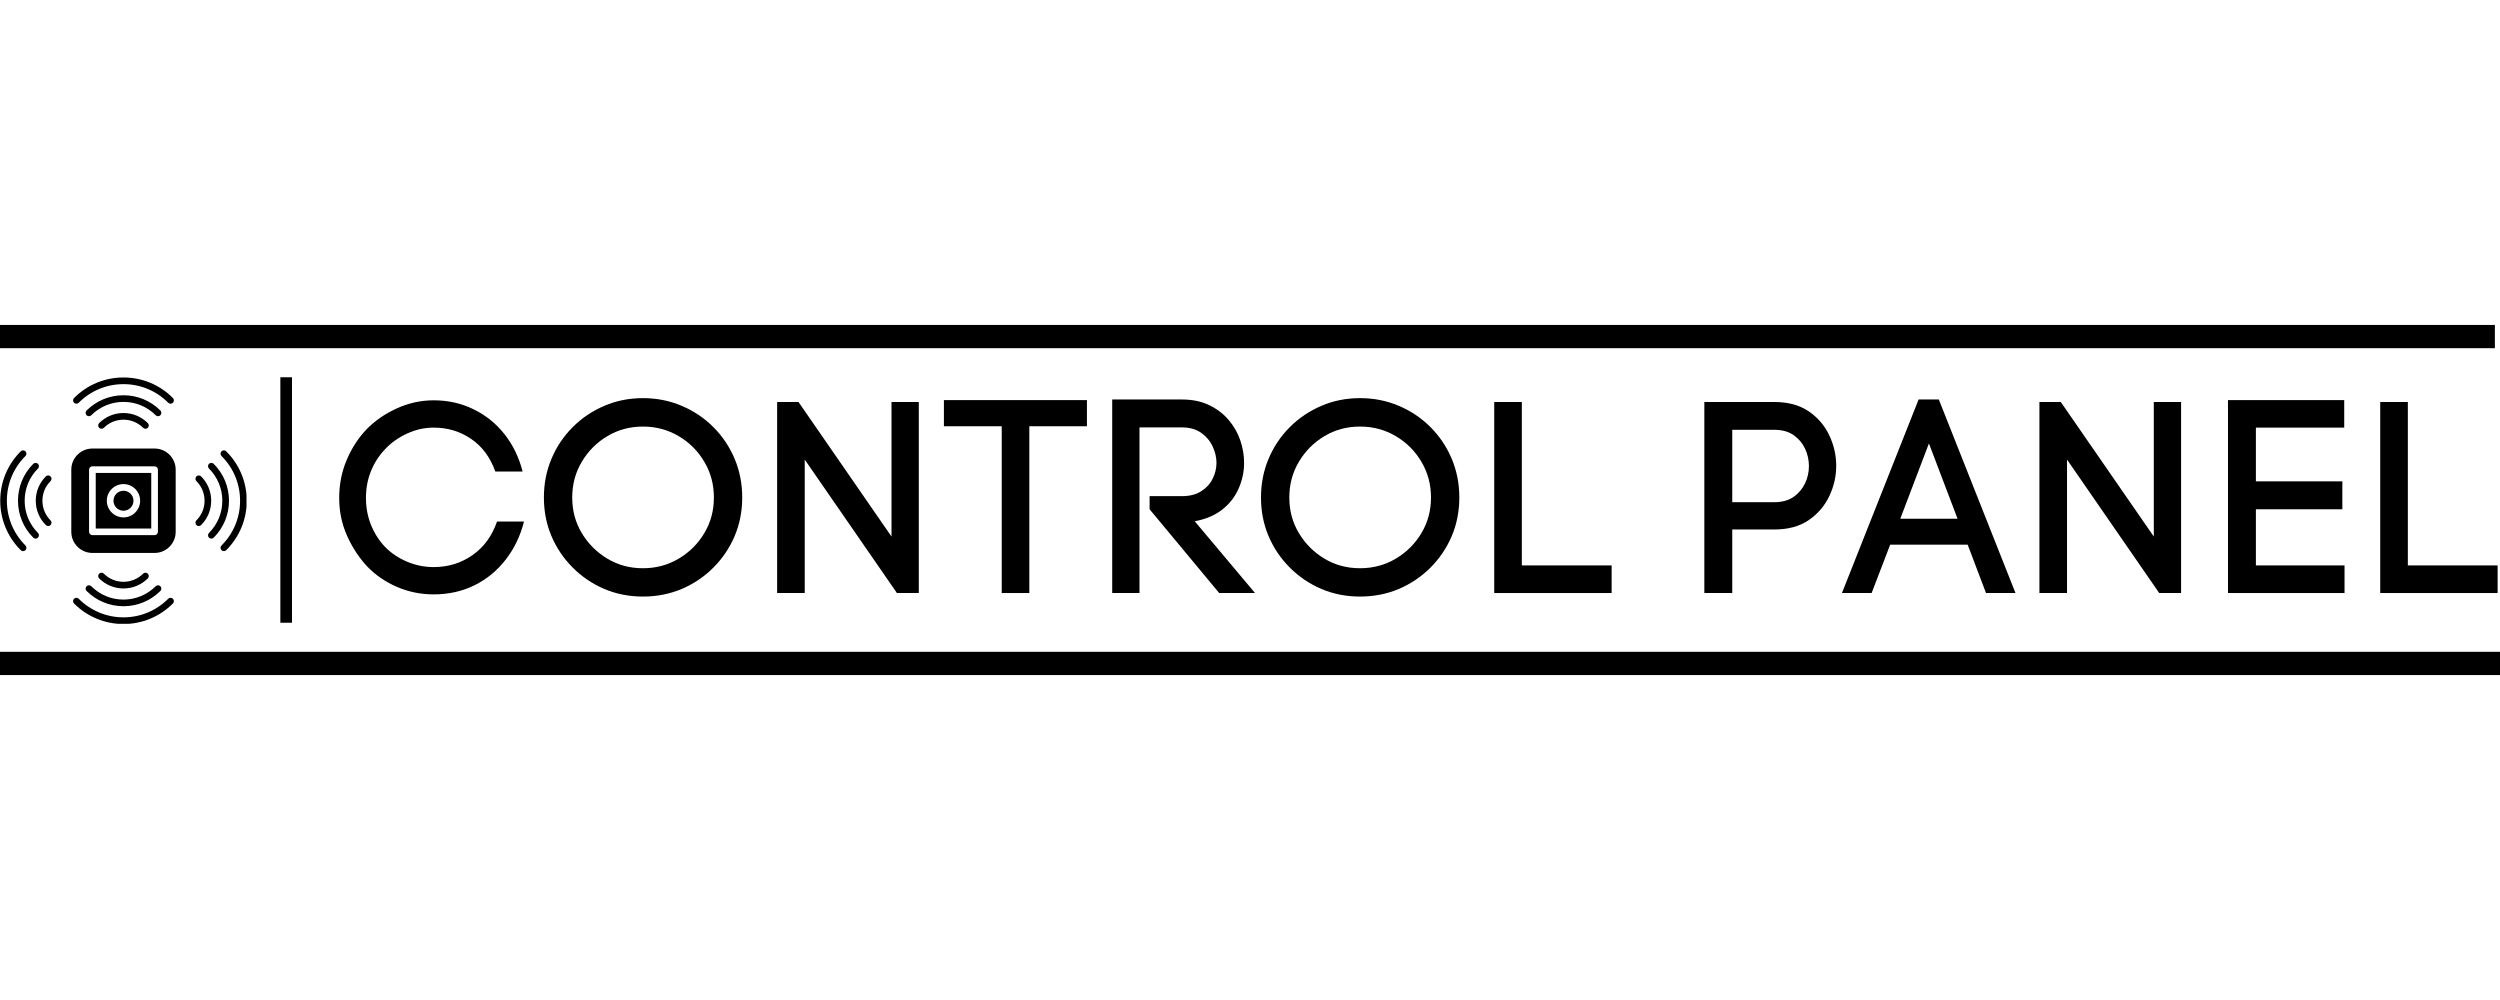
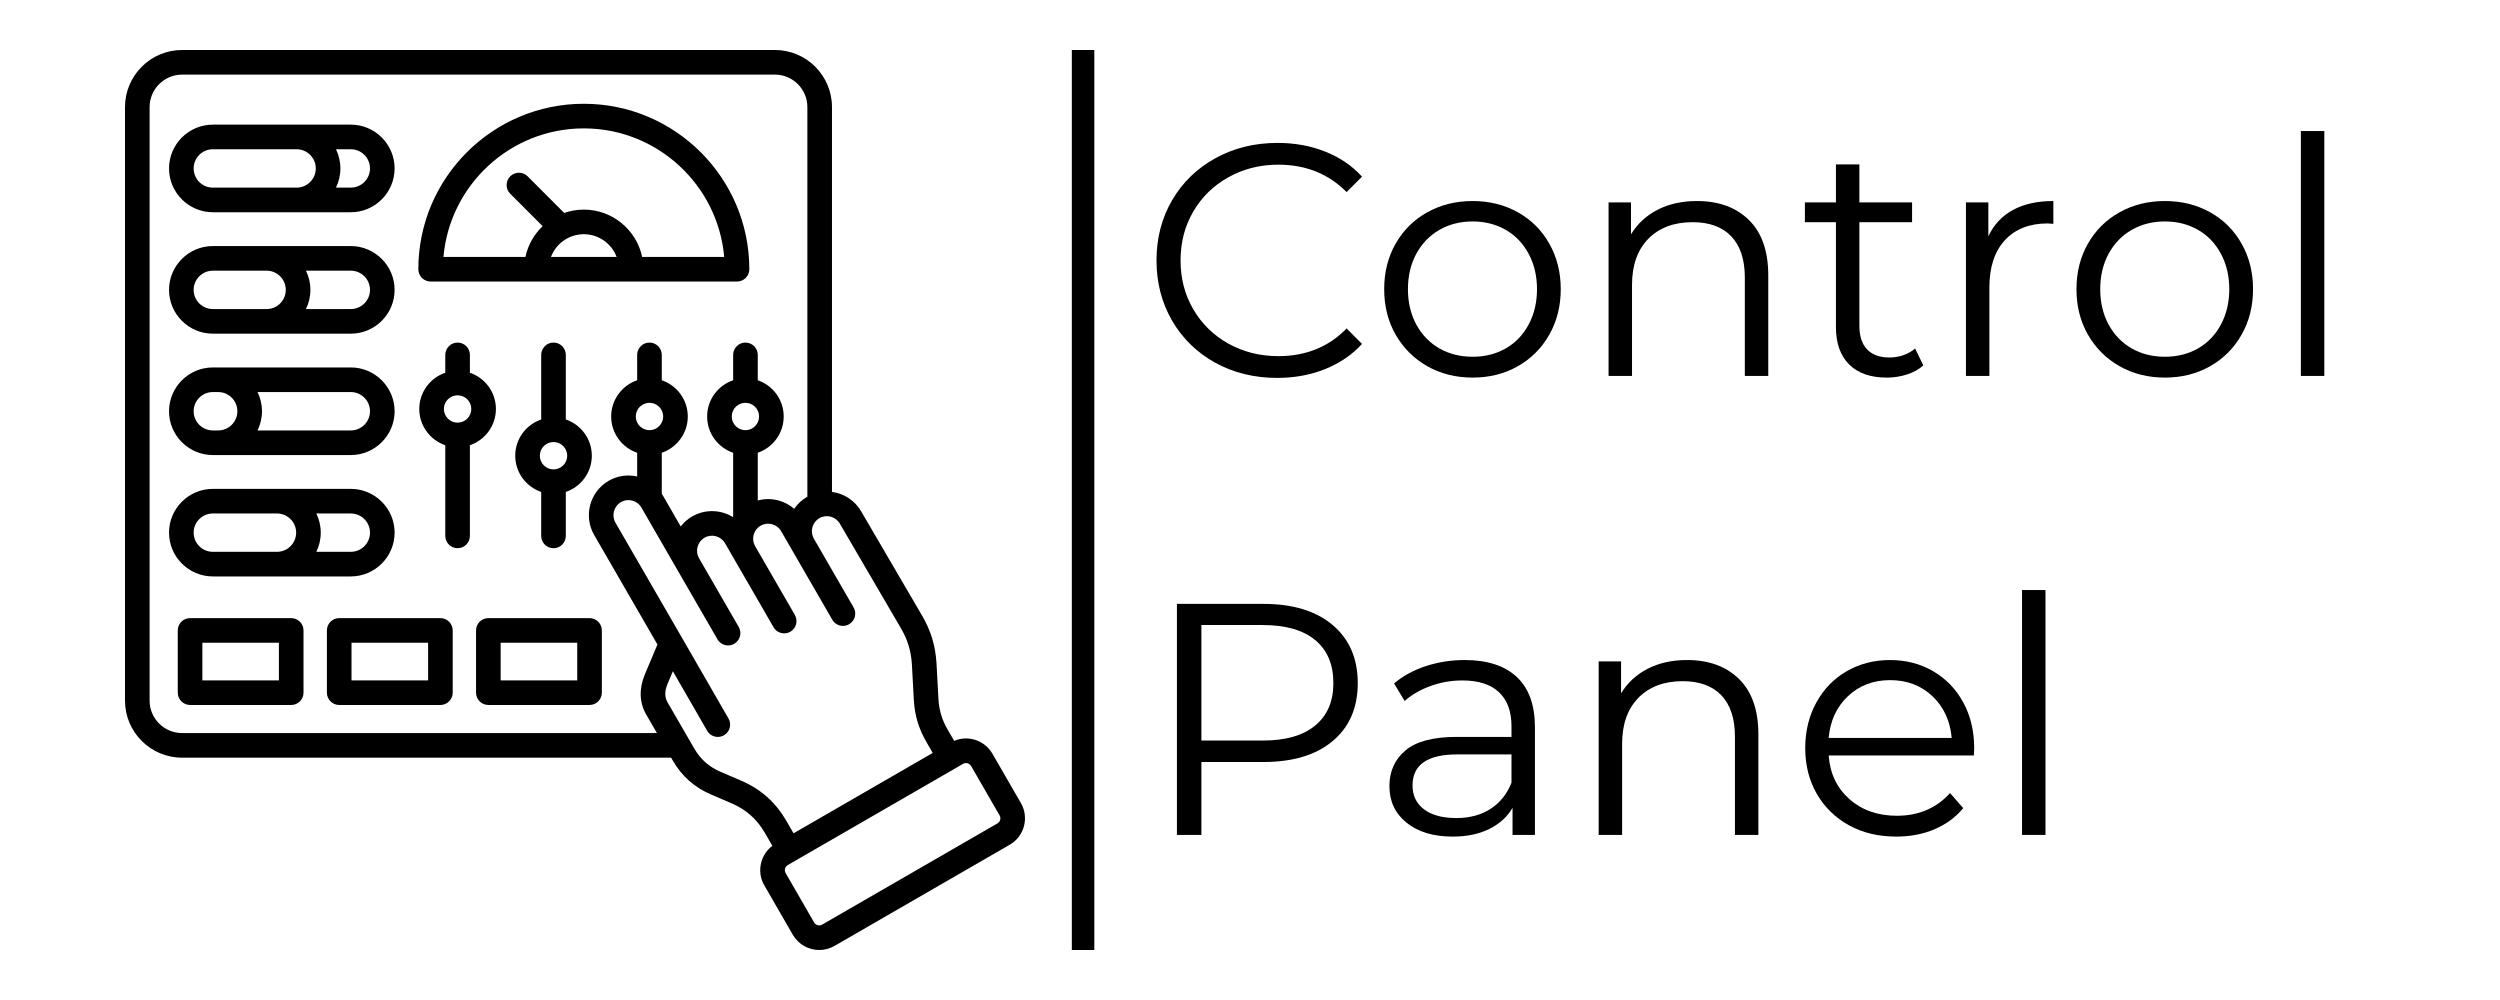
<svg xmlns="http://www.w3.org/2000/svg" width="500" zoomAndPan="magnify" viewBox="0 0 375 150" height="200" preserveAspectRatio="xMidYMid meet" version="1.0">
  <defs>
    <g />
-     <clipPath id="7cbfd7605e">
-       <path d="M 0 0.719 L 375 0.719 L 375 5 L 0 5 Z M 0 0.719 " clip-rule="nonzero" />
+     <clipPath id="e1ee172218">
+       <path d="M 0.75 2.5 L 135.75 2.5 L 135.75 137.5 L 0.75 137.5 Z M 0.75 2.5 " clip-rule="nonzero" />
    </clipPath>
-     <clipPath id="9b807ebff0">
-       <path d="M 0 49 L 375 49 L 375 53.281 L 0 53.281 Z M 0 49 " clip-rule="nonzero" />
+     <clipPath id="5c105c6a05">
+       <path d="M 142 0.281 L 147 0.281 L 147 139.719 L 142 139.719 Z M 142 0.281 " clip-rule="nonzero" />
    </clipPath>
-     <clipPath id="4b14917d1e">
-       <path d="M 0 8.59 L 36.977 8.59 L 36.977 45.566 L 0 45.566 Z M 0 8.59 " clip-rule="nonzero" />
-     </clipPath>
-     <clipPath id="e90d69d4bc">
-       <rect x="0" width="375" y="0" height="54" />
+     <clipPath id="c4bc528132">
+       <rect x="0" width="336" y="0" height="140" />
    </clipPath>
  </defs>
-   <g transform="matrix(1, 0, 0, 1, 0, 48)">
-     <g clip-path="url(#e90d69d4bc)">
+   <g transform="matrix(1, 0, 0, 1, 18, 5)">
+     <g clip-path="url(#c4bc528132)">
+       <g clip-path="url(#e1ee172218)">
+         <path fill="#000000" d="M 9.316 108.652 L 82.668 108.652 L 82.902 109.059 C 84.27 111.43 86.16 113.109 88.68 114.184 L 91.691 115.477 C 93.926 116.434 95.535 117.863 96.754 119.965 L 97.855 121.875 C 97.043 122.484 96.461 123.34 96.191 124.336 C 95.875 125.516 96.035 126.746 96.641 127.797 L 100.926 135.223 C 101.77 136.68 103.309 137.5 104.891 137.5 C 105.664 137.5 106.449 137.305 107.168 136.891 L 133.469 121.703 C 134.523 121.094 135.277 120.109 135.594 118.93 C 135.906 117.75 135.746 116.52 135.141 115.469 L 130.855 108.043 C 129.691 106.031 127.211 105.242 125.125 106.129 L 124.145 104.438 C 123.281 102.941 122.855 101.504 122.762 99.781 L 122.477 94.512 C 122.324 91.859 121.621 89.555 120.27 87.273 L 111.176 71.707 C 110.215 70.043 108.566 69.02 106.797 68.785 L 106.797 11.059 C 106.797 6.34 102.961 2.5 98.242 2.5 L 9.316 2.5 C 4.594 2.5 0.75 6.34 0.75 11.059 L 0.75 100.098 C 0.75 104.816 4.594 108.652 9.316 108.652 Z M 126.895 109.457 C 127.199 109.457 127.5 109.613 127.66 109.891 L 131.941 117.312 C 132.098 117.582 132.062 117.844 132.027 117.973 C 131.992 118.105 131.891 118.352 131.625 118.504 L 105.324 133.691 C 104.91 133.93 104.359 133.785 104.121 133.375 L 99.84 125.953 C 99.684 125.684 99.723 125.426 99.758 125.293 C 99.793 125.16 99.891 124.918 100.164 124.762 C 100.164 124.762 100.164 124.762 100.164 124.758 L 101.273 124.121 C 101.273 124.117 101.277 124.117 101.277 124.117 L 120.008 113.305 L 126.469 109.57 C 126.602 109.496 126.75 109.457 126.895 109.457 Z M 107.984 73.559 L 117.086 89.148 C 118.148 90.934 118.672 92.652 118.789 94.719 L 119.074 99.98 C 119.203 102.285 119.797 104.285 120.949 106.281 L 121.906 107.941 L 114.301 112.332 L 101.031 119.996 L 99.949 118.117 C 98.332 115.328 96.105 113.352 93.145 112.086 L 90.129 110.793 C 88.348 110.031 87.066 108.895 86.102 107.215 L 82.133 100.348 C 81.68 99.562 81.684 98.656 82.137 97.57 L 82.93 95.688 L 88.074 104.613 C 88.418 105.207 89.039 105.539 89.676 105.539 C 89.988 105.539 90.305 105.457 90.598 105.289 C 91.48 104.781 91.781 103.652 91.273 102.77 L 84.27 90.625 C 84.27 90.625 84.27 90.621 84.27 90.621 L 74.316 73.398 C 73.699 72.32 74.066 70.941 75.145 70.316 C 75.496 70.113 75.879 70.016 76.262 70.016 C 77.039 70.016 77.801 70.422 78.219 71.145 L 83.66 80.578 L 89.617 90.891 C 89.957 91.484 90.578 91.816 91.215 91.816 C 91.527 91.816 91.848 91.734 92.137 91.566 C 93.02 91.059 93.32 89.93 92.812 89.047 L 86.855 78.734 C 86.855 78.734 86.855 78.734 86.855 78.73 L 86.852 78.727 C 86.555 78.211 86.48 77.609 86.637 77.027 C 86.793 76.441 87.164 75.953 87.68 75.656 C 88.754 75.039 90.133 75.406 90.754 76.484 L 92.074 78.77 L 98.031 89.082 C 98.375 89.676 98.992 90.004 99.633 90.004 C 99.945 90.004 100.262 89.926 100.551 89.758 C 101.434 89.25 101.738 88.121 101.227 87.238 L 95.273 76.926 C 94.836 76.164 94.895 75.254 95.344 74.566 C 95.344 74.566 95.348 74.562 95.348 74.562 C 95.535 74.277 95.785 74.031 96.098 73.852 C 96.617 73.551 97.223 73.473 97.809 73.633 C 98.387 73.785 98.871 74.156 99.168 74.672 L 100.887 77.648 L 106.844 87.961 C 107.184 88.555 107.805 88.883 108.441 88.883 C 108.758 88.883 109.074 88.805 109.363 88.637 C 110.246 88.125 110.551 86.996 110.039 86.113 L 104.082 75.801 C 103.785 75.281 103.703 74.676 103.859 74.094 C 104.016 73.508 104.387 73.023 104.902 72.723 C 105.977 72.105 107.359 72.477 107.984 73.559 Z M 79.422 55.422 C 80.555 55.422 81.477 56.344 81.477 57.473 C 81.477 58.605 80.555 59.527 79.422 59.527 C 78.289 59.527 77.367 58.605 77.367 57.473 C 77.367 56.344 78.289 55.422 79.422 55.422 Z M 93.816 55.422 C 94.945 55.422 95.863 56.344 95.863 57.473 C 95.863 58.605 94.945 59.527 93.816 59.527 C 92.684 59.527 91.762 58.605 91.762 57.473 C 91.762 56.344 92.684 55.422 93.816 55.422 Z M 4.441 11.059 C 4.441 8.375 6.629 6.191 9.316 6.191 L 98.242 6.191 C 100.922 6.191 103.105 8.375 103.105 11.059 L 103.105 69.504 C 103.09 69.512 103.074 69.52 103.055 69.531 C 102.277 69.98 101.621 70.594 101.125 71.32 C 100.457 70.734 99.652 70.305 98.766 70.066 C 97.73 69.789 96.668 69.801 95.664 70.074 L 95.664 62.914 C 97.926 62.141 99.555 59.996 99.555 57.473 C 99.555 54.953 97.926 52.809 95.664 52.039 L 95.664 48.234 C 95.664 47.215 94.836 46.387 93.816 46.387 C 92.797 46.387 91.973 47.215 91.973 48.234 L 91.973 52.039 C 89.703 52.809 88.07 54.953 88.07 57.473 C 88.07 59.996 89.703 62.145 91.973 62.914 L 91.973 72.582 C 90.168 71.453 87.812 71.324 85.836 72.461 C 85.16 72.852 84.574 73.363 84.109 73.969 L 81.414 69.297 C 81.367 69.215 81.316 69.137 81.266 69.059 L 81.266 62.914 C 83.531 62.141 85.168 59.996 85.168 57.473 C 85.168 54.953 83.535 52.809 81.266 52.039 L 81.266 48.234 C 81.266 47.215 80.441 46.387 79.422 46.387 C 78.402 46.387 77.574 47.215 77.574 48.234 L 77.574 52.039 C 75.309 52.809 73.676 54.953 73.676 57.473 C 73.676 59.996 75.309 62.141 77.574 62.914 L 77.574 66.477 C 76.168 66.156 74.641 66.344 73.297 67.121 C 70.465 68.762 69.488 72.402 71.121 75.242 L 80.617 91.676 L 78.738 96.137 C 77.828 98.301 77.898 100.395 78.938 102.191 L 80.539 104.961 L 9.316 104.961 C 6.629 104.961 4.441 102.777 4.441 100.098 Z M 46.594 37.23 L 92.555 37.23 C 93.574 37.23 94.398 36.406 94.398 35.387 C 94.398 21.699 83.262 10.566 69.57 10.566 C 55.883 10.566 44.75 21.699 44.75 35.387 C 44.75 36.406 45.574 37.23 46.594 37.23 Z M 64.648 33.539 C 65.398 31.551 67.32 30.133 69.57 30.133 C 71.82 30.133 73.742 31.551 74.492 33.539 Z M 69.57 14.258 C 80.602 14.258 89.688 22.75 90.629 33.539 L 78.324 33.539 C 77.469 29.488 73.871 26.441 69.57 26.441 C 68.539 26.441 67.551 26.617 66.629 26.941 L 61.145 21.449 C 60.426 20.73 59.258 20.73 58.535 21.449 C 57.812 22.168 57.812 23.34 58.531 24.059 L 63.395 28.926 C 62.113 30.148 61.195 31.746 60.816 33.539 L 48.52 33.539 C 49.457 22.75 58.543 14.258 69.57 14.258 Z M 56.387 56.344 C 56.387 53.824 54.75 51.68 52.484 50.91 L 52.484 48.234 C 52.484 47.215 51.656 46.387 50.641 46.387 C 49.621 46.387 48.793 47.215 48.793 48.234 L 48.793 50.91 C 46.527 51.68 44.891 53.824 44.891 56.344 C 44.891 58.867 46.527 61.012 48.793 61.785 L 48.793 75.387 C 48.793 76.406 49.621 77.23 50.641 77.23 C 51.656 77.23 52.484 76.406 52.484 75.387 L 52.484 61.785 C 54.75 61.012 56.387 58.867 56.387 56.344 Z M 50.641 54.297 C 51.773 54.297 52.695 55.215 52.695 56.344 C 52.695 57.477 51.773 58.398 50.641 58.398 C 49.504 58.398 48.582 57.477 48.582 56.344 C 48.582 55.215 49.504 54.297 50.641 54.297 Z M 66.871 57.918 L 66.871 48.234 C 66.871 47.215 66.047 46.387 65.027 46.387 C 64.008 46.387 63.18 47.215 63.18 48.234 L 63.18 57.922 C 60.918 58.691 59.285 60.836 59.285 63.355 C 59.285 65.875 60.918 68.023 63.18 68.793 L 63.18 75.387 C 63.18 76.406 64.008 77.234 65.027 77.234 C 66.047 77.234 66.871 76.406 66.871 75.387 L 66.871 68.797 C 69.137 68.023 70.773 65.879 70.773 63.355 C 70.773 60.832 69.137 58.688 66.871 57.918 Z M 65.027 65.41 C 63.898 65.41 62.977 64.488 62.977 63.355 C 62.977 62.223 63.898 61.305 65.027 61.305 C 66.16 61.305 67.082 62.223 67.082 63.355 C 67.082 64.488 66.16 65.41 65.027 65.41 Z M 25.684 87.719 L 10.512 87.719 C 9.492 87.719 8.664 88.547 8.664 89.566 L 8.664 98.898 C 8.664 99.918 9.492 100.746 10.512 100.746 L 25.684 100.746 C 26.703 100.746 27.527 99.918 27.527 98.898 L 27.527 89.566 C 27.527 88.547 26.703 87.719 25.684 87.719 Z M 23.836 97.055 L 12.355 97.055 L 12.355 91.41 L 23.836 91.41 Z M 48.059 87.719 L 32.879 87.719 C 31.859 87.719 31.035 88.547 31.035 89.566 L 31.035 98.898 C 31.035 99.918 31.859 100.746 32.879 100.746 L 48.059 100.746 C 49.078 100.746 49.906 99.918 49.906 98.898 L 49.906 89.566 C 49.906 88.547 49.078 87.719 48.059 87.719 Z M 46.215 97.055 L 34.727 97.055 L 34.727 91.41 L 46.215 91.41 Z M 53.406 89.566 L 53.406 98.898 C 53.406 99.918 54.23 100.746 55.25 100.746 L 70.43 100.746 C 71.449 100.746 72.277 99.918 72.277 98.898 L 72.277 89.566 C 72.277 88.547 71.449 87.719 70.43 87.719 L 55.25 87.719 C 54.23 87.719 53.406 88.547 53.406 89.566 Z M 57.098 91.41 L 68.586 91.41 L 68.586 97.055 L 57.098 97.055 Z M 13.926 26.836 L 34.621 26.836 C 38.242 26.836 41.191 23.887 41.191 20.266 C 41.191 16.645 38.242 13.695 34.621 13.695 L 13.926 13.695 C 10.305 13.695 7.355 16.645 7.355 20.266 C 7.355 23.887 10.305 26.836 13.926 26.836 Z M 37.5 20.266 C 37.5 21.852 36.207 23.145 34.621 23.145 L 32.395 23.145 C 32.82 22.273 33.059 21.297 33.059 20.266 C 33.059 19.234 32.82 18.258 32.395 17.387 L 34.621 17.387 C 36.207 17.387 37.5 18.68 37.5 20.266 Z M 13.926 17.387 L 26.488 17.387 C 28.078 17.387 29.367 18.68 29.367 20.266 C 29.367 21.852 28.078 23.145 26.488 23.145 L 13.926 23.145 C 12.34 23.145 11.047 21.852 11.047 20.266 C 11.047 18.68 12.34 17.387 13.926 17.387 Z M 13.926 45.051 L 34.621 45.051 C 38.242 45.051 41.191 42.102 41.191 38.48 C 41.191 34.859 38.242 31.91 34.621 31.91 L 13.926 31.91 C 10.305 31.91 7.355 34.859 7.355 38.48 C 7.355 42.102 10.305 45.051 13.926 45.051 Z M 37.5 38.48 C 37.5 40.066 36.207 41.359 34.621 41.359 L 27.895 41.359 C 28.32 40.488 28.559 39.512 28.559 38.48 C 28.559 37.449 28.32 36.473 27.895 35.602 L 34.621 35.602 C 36.207 35.602 37.5 36.895 37.5 38.48 Z M 13.926 35.602 L 21.992 35.602 C 23.578 35.602 24.867 36.895 24.867 38.48 C 24.867 40.066 23.578 41.359 21.992 41.359 L 13.926 41.359 C 12.34 41.359 11.047 40.066 11.047 38.48 C 11.047 36.895 12.34 35.602 13.926 35.602 Z M 13.926 63.258 L 34.621 63.258 C 38.242 63.258 41.191 60.309 41.191 56.688 C 41.191 53.066 38.242 50.117 34.621 50.117 L 13.926 50.117 C 10.305 50.117 7.355 53.066 7.355 56.688 C 7.355 60.309 10.305 63.258 13.926 63.258 Z M 37.5 56.688 C 37.5 58.273 36.207 59.566 34.621 59.566 L 20.629 59.566 C 21.055 58.695 21.297 57.719 21.297 56.688 C 21.297 55.656 21.055 54.68 20.629 53.809 L 34.621 53.809 C 36.207 53.809 37.5 55.102 37.5 56.688 Z M 13.926 53.809 L 14.727 53.809 C 16.312 53.809 17.605 55.102 17.605 56.688 C 17.605 58.273 16.312 59.566 14.727 59.566 L 13.926 59.566 C 12.34 59.566 11.047 58.273 11.047 56.688 C 11.047 55.102 12.34 53.809 13.926 53.809 Z M 13.926 81.465 L 34.621 81.465 C 38.242 81.465 41.191 78.516 41.191 74.895 C 41.191 71.277 38.242 68.332 34.621 68.332 L 13.926 68.332 C 10.305 68.332 7.355 71.277 7.355 74.895 C 7.355 78.516 10.305 81.465 13.926 81.465 Z M 37.5 74.895 C 37.5 76.48 36.207 77.773 34.621 77.773 L 29.449 77.773 C 29.875 76.902 30.113 75.926 30.113 74.895 C 30.113 73.863 29.875 72.891 29.449 72.023 L 34.621 72.023 C 36.207 72.023 37.5 73.312 37.5 74.895 Z M 13.926 72.023 L 23.547 72.023 C 25.133 72.023 26.422 73.312 26.422 74.895 C 26.422 76.48 25.133 77.773 23.547 77.773 L 13.926 77.773 C 12.34 77.773 11.047 76.48 11.047 74.895 C 11.047 73.312 12.34 72.023 13.926 72.023 Z M 13.926 72.023 " fill-opacity="1" fill-rule="nonzero" />
+       </g>
+       <g clip-path="url(#5c105c6a05)">
+         <path stroke-linecap="butt" transform="matrix(0, -0.675, 0.675, 0, 142.772, 137.5)" fill="none" stroke-linejoin="miter" d="M -0 2.502 L 200 2.502 " stroke="#000000" stroke-width="5" stroke-opacity="1" stroke-miterlimit="4" />
+       </g>
      <g fill="#000000" fill-opacity="1">
-         <g transform="translate(49.28472, 40.95411)">
+         <g transform="translate(152.897, 51.38883)">
          <g>
-             <path d="M 1.594 -14.25 C 1.594 -16.27 1.961 -18.16 2.703 -19.922 C 3.441 -21.68 4.426 -23.211 5.656 -24.516 C 6.906 -25.805 8.414 -26.859 10.188 -27.672 C 11.969 -28.492 13.828 -28.906 15.766 -28.906 C 17.941 -28.906 19.938 -28.457 21.75 -27.562 C 23.57 -26.676 25.113 -25.438 26.375 -23.844 C 27.645 -22.25 28.555 -20.375 29.109 -18.219 L 25.016 -18.219 C 24.242 -20.375 23.031 -22.008 21.375 -23.125 C 19.727 -24.25 17.859 -24.812 15.766 -24.812 C 14.398 -24.812 13.07 -24.516 11.781 -23.922 C 10.5 -23.336 9.41 -22.566 8.516 -21.609 C 7.609 -20.68 6.895 -19.586 6.375 -18.328 C 5.863 -17.078 5.609 -15.719 5.609 -14.25 C 5.609 -12.832 5.859 -11.492 6.359 -10.234 C 6.867 -8.973 7.57 -7.867 8.469 -6.922 C 9.375 -5.992 10.473 -5.254 11.766 -4.703 C 13.066 -4.16 14.398 -3.891 15.766 -3.891 C 17.941 -3.891 19.883 -4.488 21.594 -5.688 C 23.301 -6.883 24.523 -8.562 25.266 -10.719 L 29.312 -10.719 C 28.77 -8.562 27.852 -6.656 26.562 -5 C 25.281 -3.352 23.719 -2.07 21.875 -1.156 C 20.039 -0.25 18.004 0.203 15.766 0.203 C 13.828 0.203 11.988 -0.172 10.25 -0.922 C 8.52 -1.672 7.023 -2.703 5.766 -4.016 C 4.547 -5.328 3.547 -6.859 2.766 -8.609 C 1.984 -10.367 1.594 -12.25 1.594 -14.25 Z M 1.594 -14.25 " />
+             <path d="M 20.688 0.297 C 17.258 0.297 14.164 -0.457 11.406 -1.969 C 8.656 -3.488 6.492 -5.594 4.922 -8.281 C 3.359 -10.977 2.578 -13.992 2.578 -17.328 C 2.578 -20.66 3.359 -23.672 4.922 -26.359 C 6.492 -29.047 8.664 -31.148 11.438 -32.672 C 14.207 -34.191 17.305 -34.953 20.734 -34.953 C 23.305 -34.953 25.68 -34.52 27.859 -33.656 C 30.047 -32.801 31.895 -31.547 33.406 -29.891 L 31.094 -27.578 C 28.383 -30.316 24.969 -31.688 20.844 -31.688 C 18.102 -31.688 15.609 -31.055 13.359 -29.797 C 11.117 -28.547 9.363 -26.832 8.094 -24.656 C 6.82 -22.477 6.188 -20.035 6.188 -17.328 C 6.188 -14.617 6.82 -12.176 8.094 -10 C 9.363 -7.82 11.117 -6.102 13.359 -4.844 C 15.609 -3.594 18.102 -2.969 20.844 -2.969 C 25 -2.969 28.414 -4.352 31.094 -7.125 L 33.406 -4.797 C 31.895 -3.148 30.039 -1.891 27.844 -1.016 C 25.645 -0.141 23.258 0.297 20.688 0.297 Z M 20.688 0.297 " />
          </g>
        </g>
      </g>
      <g fill="#000000" fill-opacity="1">
-         <g transform="translate(80.14613, 40.95411)">
+         <g transform="translate(187.3464, 51.38883)">
          <g>
-             <path d="M 1.438 -14.328 C 1.438 -16.398 1.816 -18.336 2.578 -20.141 C 3.336 -21.941 4.398 -23.523 5.766 -24.891 C 7.129 -26.254 8.707 -27.316 10.5 -28.078 C 12.289 -28.848 14.223 -29.234 16.297 -29.234 C 18.367 -29.234 20.305 -28.848 22.109 -28.078 C 23.91 -27.316 25.492 -26.254 26.859 -24.891 C 28.223 -23.523 29.285 -21.941 30.047 -20.141 C 30.805 -18.336 31.188 -16.398 31.188 -14.328 C 31.188 -12.254 30.805 -10.32 30.047 -8.531 C 29.285 -6.75 28.223 -5.176 26.859 -3.812 C 25.492 -2.445 23.91 -1.379 22.109 -0.609 C 20.305 0.148 18.367 0.531 16.297 0.531 C 14.223 0.531 12.289 0.148 10.5 -0.609 C 8.707 -1.379 7.129 -2.445 5.766 -3.812 C 4.398 -5.176 3.336 -6.75 2.578 -8.531 C 1.816 -10.32 1.438 -12.254 1.438 -14.328 Z M 5.688 -14.328 C 5.688 -12.359 6.164 -10.578 7.125 -8.984 C 8.082 -7.391 9.359 -6.113 10.953 -5.156 C 12.547 -4.195 14.328 -3.719 16.297 -3.719 C 18.254 -3.719 20.039 -4.195 21.656 -5.156 C 23.27 -6.113 24.551 -7.391 25.5 -8.984 C 26.457 -10.578 26.938 -12.359 26.938 -14.328 C 26.938 -16.297 26.457 -18.082 25.5 -19.688 C 24.551 -21.301 23.27 -22.582 21.656 -23.531 C 20.039 -24.488 18.254 -24.969 16.297 -24.969 C 14.328 -24.969 12.547 -24.488 10.953 -23.531 C 9.359 -22.582 8.082 -21.301 7.125 -19.688 C 6.164 -18.082 5.688 -16.297 5.688 -14.328 Z M 5.688 -14.328 " />
+             <path d="M 15.547 0.25 C 13.035 0.25 10.77 -0.316 8.75 -1.453 C 6.738 -2.598 5.156 -4.176 4 -6.188 C 2.852 -8.195 2.281 -10.473 2.281 -13.016 C 2.281 -15.555 2.852 -17.832 4 -19.844 C 5.156 -21.863 6.738 -23.43 8.75 -24.547 C 10.77 -25.672 13.035 -26.234 15.547 -26.234 C 18.055 -26.234 20.316 -25.672 22.328 -24.547 C 24.336 -23.43 25.91 -21.863 27.047 -19.844 C 28.191 -17.832 28.766 -15.555 28.766 -13.016 C 28.766 -10.473 28.191 -8.195 27.047 -6.188 C 25.91 -4.176 24.336 -2.598 22.328 -1.453 C 20.316 -0.316 18.055 0.25 15.547 0.25 Z M 15.547 -2.875 C 17.391 -2.875 19.047 -3.289 20.516 -4.125 C 21.984 -4.969 23.129 -6.164 23.953 -7.719 C 24.785 -9.27 25.203 -11.035 25.203 -13.016 C 25.203 -14.992 24.785 -16.758 23.953 -18.312 C 23.129 -19.863 21.984 -21.062 20.516 -21.906 C 19.047 -22.75 17.391 -23.172 15.547 -23.172 C 13.691 -23.172 12.031 -22.75 10.562 -21.906 C 9.094 -21.062 7.938 -19.863 7.094 -18.312 C 6.258 -16.758 5.844 -14.992 5.844 -13.016 C 5.844 -11.035 6.258 -9.27 7.094 -7.719 C 7.938 -6.164 9.094 -4.969 10.562 -4.125 C 12.031 -3.289 13.691 -2.875 15.547 -2.875 Z M 15.547 -2.875 " />
          </g>
        </g>
      </g>
      <g fill="#000000" fill-opacity="1">
-         <g transform="translate(113.0541, 40.95411)">
+         <g transform="translate(218.3807, 51.38883)">
          <g>
-             <path d="M 3.516 -28.656 L 6.719 -28.656 L 20.672 -8.469 L 20.672 -28.656 L 24.766 -28.656 L 24.766 0 L 21.484 0 L 7.656 -20.016 L 7.656 0 L 3.516 0 Z M 3.516 -28.656 " />
+             <path d="M 18.172 -26.234 C 21.43 -26.234 24.023 -25.285 25.953 -23.391 C 27.891 -21.492 28.859 -18.727 28.859 -15.094 L 28.859 0 L 25.344 0 L 25.344 -14.75 C 25.344 -17.457 24.664 -19.52 23.312 -20.938 C 21.957 -22.352 20.023 -23.062 17.516 -23.062 C 14.711 -23.062 12.492 -22.227 10.859 -20.562 C 9.234 -18.895 8.422 -16.594 8.422 -13.656 L 8.422 0 L 4.906 0 L 4.906 -26.031 L 8.266 -26.031 L 8.266 -21.234 C 9.223 -22.816 10.551 -24.047 12.25 -24.922 C 13.945 -25.797 15.922 -26.234 18.172 -26.234 Z M 18.172 -26.234 " />
          </g>
        </g>
      </g>
      <g fill="#000000" fill-opacity="1">
-         <g transform="translate(141.3369, 40.95411)">
+         <g transform="translate(251.8898, 51.38883)">
          <g>
-             <path d="M 8.922 -25.016 L 0.25 -25.016 L 0.25 -28.938 L 21.703 -28.938 L 21.703 -25.016 L 13.062 -25.016 L 13.062 0 L 8.922 0 Z M 8.922 -25.016 " />
+             <path d="M 18.609 -1.578 C 17.953 -0.984 17.133 -0.531 16.156 -0.219 C 15.188 0.094 14.176 0.25 13.125 0.25 C 10.676 0.25 8.789 -0.41 7.469 -1.734 C 6.156 -3.055 5.5 -4.922 5.5 -7.328 L 5.5 -23.062 L 0.844 -23.062 L 0.844 -26.031 L 5.5 -26.031 L 5.5 -31.734 L 9.016 -31.734 L 9.016 -26.031 L 16.922 -26.031 L 16.922 -23.062 L 9.016 -23.062 L 9.016 -7.531 C 9.016 -5.977 9.398 -4.797 10.172 -3.984 C 10.941 -3.172 12.055 -2.766 13.516 -2.766 C 14.242 -2.766 14.941 -2.879 15.609 -3.109 C 16.285 -3.348 16.875 -3.68 17.375 -4.109 Z M 18.609 -1.578 " />
          </g>
        </g>
      </g>
      <g fill="#000000" fill-opacity="1">
-         <g transform="translate(163.3164, 40.95411)">
+         <g transform="translate(271.9853, 51.38883)">
          <g>
-             <path d="M 13.953 -14.531 C 15.129 -14.531 16.098 -14.773 16.859 -15.266 C 17.629 -15.754 18.203 -16.379 18.578 -17.141 C 18.961 -17.91 19.156 -18.707 19.156 -19.531 C 19.156 -20.344 18.961 -21.16 18.578 -21.984 C 18.203 -22.805 17.629 -23.488 16.859 -24.031 C 16.098 -24.57 15.129 -24.844 13.953 -24.844 L 7.609 -24.844 L 7.609 0 L 3.516 0 L 3.516 -29.031 L 13.953 -29.031 C 15.516 -29.031 16.879 -28.75 18.047 -28.188 C 19.223 -27.625 20.195 -26.883 20.969 -25.969 C 21.75 -25.062 22.332 -24.047 22.719 -22.922 C 23.102 -21.805 23.297 -20.676 23.297 -19.531 C 23.297 -18.188 23.02 -16.895 22.469 -15.656 C 21.926 -14.414 21.102 -13.363 20 -12.5 C 18.895 -11.645 17.523 -11.066 15.891 -10.766 L 24.938 0 L 19.562 0 L 9.125 -12.562 L 9.125 -14.531 Z M 13.953 -14.531 " />
+             <path d="M 8.266 -20.938 C 9.086 -22.688 10.316 -24.004 11.953 -24.891 C 13.586 -25.785 15.609 -26.234 18.016 -26.234 L 18.016 -22.812 L 17.172 -22.875 C 14.43 -22.875 12.285 -22.031 10.734 -20.344 C 9.191 -18.656 8.422 -16.297 8.422 -13.266 L 8.422 0 L 4.906 0 L 4.906 -26.031 L 8.266 -26.031 Z M 8.266 -20.938 " />
          </g>
        </g>
      </g>
      <g fill="#000000" fill-opacity="1">
-         <g transform="translate(187.7108, 40.95411)">
+         <g transform="translate(291.1899, 51.38883)">
          <g>
-             <path d="M 1.438 -14.328 C 1.438 -16.398 1.816 -18.336 2.578 -20.141 C 3.336 -21.941 4.398 -23.523 5.766 -24.891 C 7.129 -26.254 8.707 -27.316 10.5 -28.078 C 12.289 -28.848 14.223 -29.234 16.297 -29.234 C 18.367 -29.234 20.305 -28.848 22.109 -28.078 C 23.91 -27.316 25.492 -26.254 26.859 -24.891 C 28.223 -23.523 29.285 -21.941 30.047 -20.141 C 30.805 -18.336 31.188 -16.398 31.188 -14.328 C 31.188 -12.254 30.805 -10.32 30.047 -8.531 C 29.285 -6.75 28.223 -5.176 26.859 -3.812 C 25.492 -2.445 23.91 -1.379 22.109 -0.609 C 20.305 0.148 18.367 0.531 16.297 0.531 C 14.223 0.531 12.289 0.148 10.5 -0.609 C 8.707 -1.379 7.129 -2.445 5.766 -3.812 C 4.398 -5.176 3.336 -6.75 2.578 -8.531 C 1.816 -10.32 1.438 -12.254 1.438 -14.328 Z M 5.688 -14.328 C 5.688 -12.359 6.164 -10.578 7.125 -8.984 C 8.082 -7.391 9.359 -6.113 10.953 -5.156 C 12.547 -4.195 14.328 -3.719 16.297 -3.719 C 18.254 -3.719 20.039 -4.195 21.656 -5.156 C 23.27 -6.113 24.551 -7.391 25.5 -8.984 C 26.457 -10.578 26.938 -12.359 26.938 -14.328 C 26.938 -16.297 26.457 -18.082 25.5 -19.688 C 24.551 -21.301 23.27 -22.582 21.656 -23.531 C 20.039 -24.488 18.254 -24.969 16.297 -24.969 C 14.328 -24.969 12.547 -24.488 10.953 -23.531 C 9.359 -22.582 8.082 -21.301 7.125 -19.688 C 6.164 -18.082 5.688 -16.297 5.688 -14.328 Z M 5.688 -14.328 " />
+             <path d="M 15.547 0.25 C 13.035 0.25 10.77 -0.316 8.75 -1.453 C 6.738 -2.598 5.156 -4.176 4 -6.188 C 2.852 -8.195 2.281 -10.473 2.281 -13.016 C 2.281 -15.555 2.852 -17.832 4 -19.844 C 5.156 -21.863 6.738 -23.43 8.75 -24.547 C 10.77 -25.672 13.035 -26.234 15.547 -26.234 C 18.055 -26.234 20.316 -25.672 22.328 -24.547 C 24.336 -23.43 25.91 -21.863 27.047 -19.844 C 28.191 -17.832 28.766 -15.555 28.766 -13.016 C 28.766 -10.473 28.191 -8.195 27.047 -6.188 C 25.91 -4.176 24.336 -2.598 22.328 -1.453 C 20.316 -0.316 18.055 0.25 15.547 0.25 Z M 15.547 -2.875 C 17.391 -2.875 19.047 -3.289 20.516 -4.125 C 21.984 -4.969 23.129 -6.164 23.953 -7.719 C 24.785 -9.27 25.203 -11.035 25.203 -13.016 C 25.203 -14.992 24.785 -16.758 23.953 -18.312 C 23.129 -19.863 21.984 -21.062 20.516 -21.906 C 19.047 -22.75 17.391 -23.172 15.547 -23.172 C 13.691 -23.172 12.031 -22.75 10.562 -21.906 C 9.094 -21.062 7.938 -19.863 7.094 -18.312 C 6.258 -16.758 5.844 -14.992 5.844 -13.016 C 5.844 -11.035 6.258 -9.27 7.094 -7.719 C 7.938 -6.164 9.094 -4.969 10.562 -4.125 C 12.031 -3.289 13.691 -2.875 15.547 -2.875 Z M 15.547 -2.875 " />
          </g>
        </g>
      </g>
      <g fill="#000000" fill-opacity="1">
-         <g transform="translate(220.6188, 40.95411)">
+         <g transform="translate(322.2241, 51.38883)">
          <g>
-             <path d="M 21.125 -4.141 L 21.125 0 L 3.516 0 L 3.516 -28.656 L 7.656 -28.656 L 7.656 -4.141 Z M 21.125 -4.141 " />
+             <path d="M 4.906 -36.734 L 8.422 -36.734 L 8.422 0 L 4.906 0 Z M 4.906 -36.734 " />
          </g>
        </g>
      </g>
      <g fill="#000000" fill-opacity="1">
-         <g transform="translate(241.9434, 40.95411)">
-           <g />
-         </g>
-       </g>
-       <g fill="#000000" fill-opacity="1">
-         <g transform="translate(252.1351, 40.95411)">
+         <g transform="translate(152.897, 120.2388)">
          <g>
-             <path d="M 14 -28.656 C 16.07 -28.656 17.789 -28.191 19.156 -27.266 C 20.52 -26.336 21.551 -25.141 22.25 -23.672 C 22.945 -22.211 23.297 -20.68 23.297 -19.078 C 23.297 -17.492 22.945 -15.973 22.25 -14.516 C 21.551 -13.055 20.52 -11.859 19.156 -10.922 C 17.789 -9.992 16.07 -9.531 14 -9.531 L 7.703 -9.531 L 7.703 0 L 3.516 0 L 3.516 -28.656 Z M 14 -13.625 C 15.176 -13.625 16.145 -13.891 16.906 -14.422 C 17.664 -14.961 18.238 -15.641 18.625 -16.453 C 19.008 -17.273 19.203 -18.133 19.203 -19.031 C 19.203 -19.957 19.008 -20.832 18.625 -21.656 C 18.238 -22.477 17.664 -23.156 16.906 -23.688 C 16.145 -24.219 15.176 -24.484 14 -24.484 L 7.703 -24.484 L 7.703 -13.625 Z M 14 -13.625 " />
+             <path d="M 18.609 -34.656 C 23.035 -34.656 26.5 -33.598 29 -31.484 C 31.508 -29.367 32.766 -26.461 32.766 -22.766 C 32.766 -19.066 31.508 -16.172 29 -14.078 C 26.5 -11.984 23.035 -10.938 18.609 -10.938 L 9.312 -10.938 L 9.312 0 L 5.641 0 L 5.641 -34.656 Z M 18.516 -14.156 C 21.941 -14.156 24.562 -14.906 26.375 -16.406 C 28.195 -17.906 29.109 -20.023 29.109 -22.766 C 29.109 -25.578 28.195 -27.734 26.375 -29.234 C 24.562 -30.734 21.941 -31.484 18.516 -31.484 L 9.312 -31.484 L 9.312 -14.156 Z M 18.516 -14.156 " />
          </g>
        </g>
      </g>
      <g fill="#000000" fill-opacity="1">
-         <g transform="translate(276.4476, 40.95411)">
+         <g transform="translate(187.6929, 120.2388)">
          <g>
-             <path d="M 7.078 -7.25 L 4.297 0 L -0.156 0 L 11.344 -29.031 L 14.375 -29.031 L 25.875 0 L 21.453 0 L 18.703 -7.25 Z M 17.188 -11.141 L 12.891 -22.438 L 8.594 -11.141 Z M 17.188 -11.141 " />
+             <path d="M 14.016 -26.234 C 17.41 -26.234 20.016 -25.383 21.828 -23.688 C 23.641 -21.988 24.547 -19.473 24.547 -16.141 L 24.547 0 L 21.188 0 L 21.188 -4.062 C 20.395 -2.707 19.227 -1.648 17.688 -0.891 C 16.156 -0.129 14.332 0.25 12.219 0.25 C 9.32 0.25 7.016 -0.441 5.297 -1.828 C 3.578 -3.211 2.719 -5.047 2.719 -7.328 C 2.719 -9.535 3.52 -11.316 5.125 -12.672 C 6.727 -14.023 9.273 -14.703 12.766 -14.703 L 21.031 -14.703 L 21.031 -16.281 C 21.031 -18.531 20.406 -20.238 19.156 -21.406 C 17.906 -22.582 16.07 -23.172 13.656 -23.172 C 12.008 -23.172 10.426 -22.895 8.906 -22.344 C 7.395 -21.801 6.094 -21.051 5 -20.094 L 3.422 -22.719 C 4.734 -23.844 6.312 -24.707 8.156 -25.312 C 10.008 -25.926 11.961 -26.234 14.016 -26.234 Z M 12.766 -2.531 C 14.742 -2.531 16.441 -2.984 17.859 -3.891 C 19.285 -4.797 20.344 -6.109 21.031 -7.828 L 21.031 -12.078 L 12.875 -12.078 C 8.414 -12.078 6.188 -10.523 6.188 -7.422 C 6.188 -5.898 6.766 -4.703 7.922 -3.828 C 9.078 -2.961 10.691 -2.531 12.766 -2.531 Z M 12.766 -2.531 " />
          </g>
        </g>
      </g>
      <g fill="#000000" fill-opacity="1">
-         <g transform="translate(302.3974, 40.95411)">
+         <g transform="translate(216.8958, 120.2388)">
          <g>
-             <path d="M 3.516 -28.656 L 6.719 -28.656 L 20.672 -8.469 L 20.672 -28.656 L 24.766 -28.656 L 24.766 0 L 21.484 0 L 7.656 -20.016 L 7.656 0 L 3.516 0 Z M 3.516 -28.656 " />
+             <path d="M 18.172 -26.234 C 21.43 -26.234 24.023 -25.285 25.953 -23.391 C 27.891 -21.492 28.859 -18.727 28.859 -15.094 L 28.859 0 L 25.344 0 L 25.344 -14.75 C 25.344 -17.457 24.664 -19.52 23.312 -20.938 C 21.957 -22.352 20.023 -23.062 17.516 -23.062 C 14.711 -23.062 12.492 -22.227 10.859 -20.562 C 9.234 -18.895 8.422 -16.594 8.422 -13.656 L 8.422 0 L 4.906 0 L 4.906 -26.031 L 8.266 -26.031 L 8.266 -21.234 C 9.223 -22.816 10.551 -24.047 12.25 -24.922 C 13.945 -25.797 15.922 -26.234 18.172 -26.234 Z M 18.172 -26.234 " />
          </g>
        </g>
      </g>
      <g fill="#000000" fill-opacity="1">
-         <g transform="translate(330.6802, 40.95411)">
+         <g transform="translate(250.5039, 120.2388)">
          <g>
-             <path d="M 21 -4.141 L 21 0 L 3.516 0 L 3.516 -28.938 L 20.953 -28.938 L 20.953 -24.812 L 7.703 -24.812 L 7.703 -16.75 L 20.672 -16.75 L 20.672 -12.562 L 7.703 -12.562 L 7.703 -4.141 Z M 21 -4.141 " />
+             <path d="M 27.578 -11.922 L 5.797 -11.922 C 5.992 -9.223 7.031 -7.039 8.906 -5.375 C 10.789 -3.707 13.164 -2.875 16.031 -2.875 C 17.656 -2.875 19.141 -3.16 20.484 -3.734 C 21.836 -4.316 23.008 -5.164 24 -6.281 L 25.984 -4.016 C 24.828 -2.629 23.383 -1.57 21.656 -0.844 C 19.926 -0.113 18.02 0.25 15.938 0.25 C 13.258 0.25 10.891 -0.316 8.828 -1.453 C 6.766 -2.598 5.156 -4.176 4 -6.188 C 2.852 -8.195 2.281 -10.473 2.281 -13.016 C 2.281 -15.555 2.832 -17.832 3.938 -19.844 C 5.039 -21.863 6.555 -23.43 8.484 -24.547 C 10.422 -25.672 12.594 -26.234 15 -26.234 C 17.406 -26.234 19.566 -25.672 21.484 -24.547 C 23.398 -23.43 24.898 -21.875 25.984 -19.875 C 27.078 -17.875 27.625 -15.586 27.625 -13.016 Z M 15 -23.219 C 12.488 -23.219 10.383 -22.414 8.688 -20.812 C 6.988 -19.207 6.023 -17.117 5.797 -14.547 L 24.25 -14.547 C 24.02 -17.117 23.055 -19.207 21.359 -20.812 C 19.66 -22.414 17.539 -23.219 15 -23.219 Z M 15 -23.219 " />
          </g>
        </g>
      </g>
      <g fill="#000000" fill-opacity="1">
-         <g transform="translate(353.5193, 40.95411)">
+         <g transform="translate(280.3997, 120.2388)">
          <g>
-             <path d="M 21.125 -4.141 L 21.125 0 L 3.516 0 L 3.516 -28.656 L 7.656 -28.656 L 7.656 -4.141 Z M 21.125 -4.141 " />
+             <path d="M 4.906 -36.734 L 8.422 -36.734 L 8.422 0 L 4.906 0 Z M 4.906 -36.734 " />
          </g>
        </g>
      </g>
-       <g clip-path="url(#7cbfd7605e)">
-         <path stroke-linecap="butt" transform="matrix(0.348853, -0.000000000000000043, 0.000000000000000043, 0.348853, 0.000003125, 0.743005)" fill="none" stroke-linejoin="miter" d="M -0 5.003 L 1072.746 5.003 " stroke="#000000" stroke-width="10" stroke-opacity="1" stroke-miterlimit="4" />
-       </g>
-       <g clip-path="url(#9b807ebff0)">
-         <path stroke-linecap="butt" transform="matrix(0.348853, 0, 0, 0.348853, 0.000003125, 49.76847)" fill="none" stroke-linejoin="miter" d="M -0 4.997 L 1074.952 4.997 " stroke="#000000" stroke-width="10" stroke-opacity="1" stroke-miterlimit="4" />
-       </g>
-       <g clip-path="url(#4b14917d1e)">
-         <path fill="#000000" d="M 14.359 31.277 L 22.688 31.277 L 22.688 22.945 L 14.359 22.945 Z M 18.523 24.613 C 19.902 24.613 21.02 25.73 21.02 27.109 C 21.02 28.492 19.902 29.609 18.523 29.609 C 17.145 29.609 16.023 28.492 16.023 27.109 C 16.023 25.73 17.145 24.613 18.523 24.613 Z M 17.023 27.109 C 17.023 26.285 17.695 25.613 18.523 25.613 C 19.348 25.613 20.023 26.285 20.023 27.109 C 20.023 27.938 19.348 28.609 18.523 28.609 C 17.695 28.609 17.023 27.938 17.023 27.109 Z M 23.188 19.281 L 13.859 19.281 C 12.113 19.281 10.695 20.703 10.695 22.445 L 10.695 31.773 C 10.695 33.52 12.113 34.941 13.859 34.941 L 23.188 34.941 C 24.934 34.941 26.352 33.52 26.352 31.773 L 26.352 22.445 C 26.352 20.703 24.934 19.281 23.188 19.281 Z M 23.688 31.773 C 23.688 32.047 23.461 32.273 23.188 32.273 L 13.859 32.273 C 13.586 32.273 13.359 32.047 13.359 31.773 L 13.359 22.445 C 13.359 22.176 13.586 21.949 13.859 21.949 L 23.188 21.949 C 23.461 21.949 23.688 22.176 23.688 22.445 Z M 25.586 12.555 C 25.457 12.555 25.332 12.508 25.23 12.406 C 23.434 10.609 21.055 9.621 18.523 9.621 C 15.992 9.621 13.613 10.609 11.812 12.406 C 11.621 12.602 11.301 12.602 11.105 12.406 C 10.914 12.215 10.914 11.895 11.105 11.699 C 13.094 9.715 15.723 8.621 18.523 8.621 C 21.32 8.621 23.953 9.715 25.938 11.699 C 26.133 11.895 26.133 12.215 25.938 12.406 C 25.84 12.508 25.711 12.555 25.586 12.555 Z M 23.707 14.434 C 23.578 14.434 23.453 14.387 23.352 14.285 C 22.055 12.992 20.34 12.285 18.523 12.285 C 16.703 12.285 14.984 13 13.691 14.285 C 13.5 14.48 13.18 14.48 12.984 14.285 C 12.793 14.094 12.793 13.773 12.984 13.578 C 14.473 12.102 16.438 11.289 18.523 11.289 C 20.609 11.289 22.574 12.102 24.059 13.578 C 24.254 13.773 24.254 14.094 24.059 14.285 C 23.961 14.387 23.832 14.434 23.707 14.434 Z M 15.223 16.316 C 15.098 16.316 14.973 16.27 14.871 16.172 C 14.68 15.977 14.68 15.656 14.871 15.465 C 15.844 14.492 17.145 13.953 18.523 13.953 C 19.902 13.953 21.199 14.492 22.172 15.465 C 22.367 15.656 22.367 15.977 22.172 16.172 C 21.98 16.363 21.66 16.363 21.469 16.172 C 20.68 15.383 19.637 14.953 18.523 14.953 C 17.41 14.953 16.363 15.383 15.578 16.172 C 15.477 16.27 15.352 16.316 15.223 16.316 Z M 18.523 45.602 C 15.723 45.602 13.094 44.508 11.105 42.523 C 10.914 42.328 10.914 42.008 11.105 41.816 C 11.301 41.621 11.621 41.621 11.812 41.816 C 13.613 43.613 15.992 44.602 18.523 44.602 C 21.055 44.602 23.434 43.613 25.23 41.816 C 25.426 41.621 25.746 41.621 25.938 41.816 C 26.133 42.008 26.133 42.328 25.938 42.523 C 23.953 44.508 21.32 45.602 18.523 45.602 Z M 18.523 42.934 C 16.438 42.934 14.473 42.121 12.984 40.645 C 12.793 40.449 12.793 40.129 12.984 39.938 C 13.18 39.742 13.5 39.742 13.691 39.938 C 14.992 41.23 16.703 41.938 18.523 41.938 C 20.34 41.938 22.059 41.223 23.352 39.938 C 23.547 39.742 23.867 39.742 24.059 39.938 C 24.254 40.129 24.254 40.449 24.059 40.645 C 22.574 42.121 20.609 42.934 18.523 42.934 Z M 18.523 40.27 C 17.145 40.27 15.844 39.73 14.871 38.758 C 14.68 38.566 14.68 38.246 14.871 38.051 C 15.066 37.859 15.383 37.859 15.578 38.051 C 16.363 38.836 17.41 39.27 18.523 39.27 C 19.637 39.27 20.68 38.836 21.469 38.051 C 21.66 37.859 21.98 37.859 22.172 38.051 C 22.367 38.246 22.367 38.566 22.172 38.758 C 21.199 39.73 19.902 40.27 18.523 40.27 Z M 33.582 34.672 C 33.453 34.672 33.328 34.625 33.227 34.527 C 33.035 34.332 33.035 34.016 33.227 33.82 C 35.027 32.023 36.012 29.645 36.012 27.109 C 36.012 24.578 35.027 22.199 33.227 20.402 C 33.035 20.207 33.035 19.891 33.227 19.695 C 33.422 19.504 33.742 19.504 33.934 19.695 C 35.918 21.68 37.012 24.312 37.012 27.109 C 37.012 29.91 35.918 32.543 33.934 34.527 C 33.832 34.625 33.707 34.672 33.582 34.672 Z M 31.703 32.793 C 31.574 32.793 31.449 32.746 31.348 32.648 C 31.156 32.453 31.156 32.137 31.348 31.941 C 32.641 30.641 33.348 28.93 33.348 27.109 C 33.348 25.293 32.633 23.578 31.348 22.281 C 31.156 22.086 31.156 21.77 31.348 21.574 C 31.543 21.383 31.863 21.383 32.055 21.574 C 33.535 23.059 34.348 25.027 34.348 27.109 C 34.348 29.195 33.535 31.164 32.055 32.648 C 31.953 32.746 31.828 32.793 31.703 32.793 Z M 29.816 30.91 C 29.688 30.91 29.562 30.863 29.461 30.762 C 29.27 30.57 29.27 30.25 29.461 30.055 C 30.25 29.27 30.684 28.223 30.684 27.109 C 30.684 26 30.25 24.953 29.461 24.168 C 29.27 23.973 29.27 23.652 29.461 23.461 C 29.656 23.266 29.977 23.266 30.168 23.461 C 31.141 24.434 31.68 25.73 31.68 27.109 C 31.68 28.492 31.141 29.789 30.168 30.762 C 30.07 30.863 29.941 30.91 29.816 30.91 Z M 3.465 34.672 C 3.34 34.672 3.211 34.625 3.113 34.527 C 1.125 32.543 0.035 29.91 0.035 27.109 C 0.035 24.312 1.125 21.68 3.113 19.695 C 3.305 19.504 3.625 19.504 3.816 19.695 C 4.012 19.891 4.012 20.207 3.816 20.402 C 2.02 22.199 1.031 24.578 1.031 27.109 C 1.031 29.645 2.02 32.023 3.816 33.82 C 4.012 34.016 4.012 34.332 3.816 34.527 C 3.719 34.625 3.59 34.672 3.465 34.672 Z M 5.344 32.793 C 5.219 32.793 5.082 32.746 4.992 32.648 C 3.512 31.164 2.699 29.195 2.699 27.109 C 2.699 25.027 3.512 23.059 4.992 21.574 C 5.184 21.383 5.504 21.383 5.695 21.574 C 5.891 21.77 5.891 22.086 5.695 22.281 C 4.402 23.578 3.699 25.293 3.699 27.109 C 3.699 28.93 4.41 30.648 5.695 31.941 C 5.891 32.137 5.891 32.453 5.695 32.648 C 5.598 32.746 5.469 32.793 5.344 32.793 Z M 7.23 30.91 C 7.102 30.91 6.977 30.863 6.875 30.762 C 5.902 29.789 5.363 28.492 5.363 27.109 C 5.363 25.73 5.902 24.434 6.875 23.461 C 7.07 23.266 7.391 23.266 7.582 23.461 C 7.777 23.652 7.777 23.973 7.582 24.168 C 6.797 24.953 6.363 26 6.363 27.109 C 6.363 28.223 6.797 29.27 7.582 30.055 C 7.777 30.25 7.777 30.57 7.582 30.762 C 7.48 30.863 7.355 30.91 7.23 30.91 Z M 7.23 30.91 " fill-opacity="1" fill-rule="nonzero" />
-       </g>
-       <path stroke-linecap="butt" transform="matrix(0, -0.348853, 0.348853, 0, 42.05426, 45.41016)" fill="none" stroke-linejoin="miter" d="M 0 2.498 L 105.558 2.498 " stroke="#000000" stroke-width="5" stroke-opacity="1" stroke-miterlimit="4" />
    </g>
  </g>
</svg>
